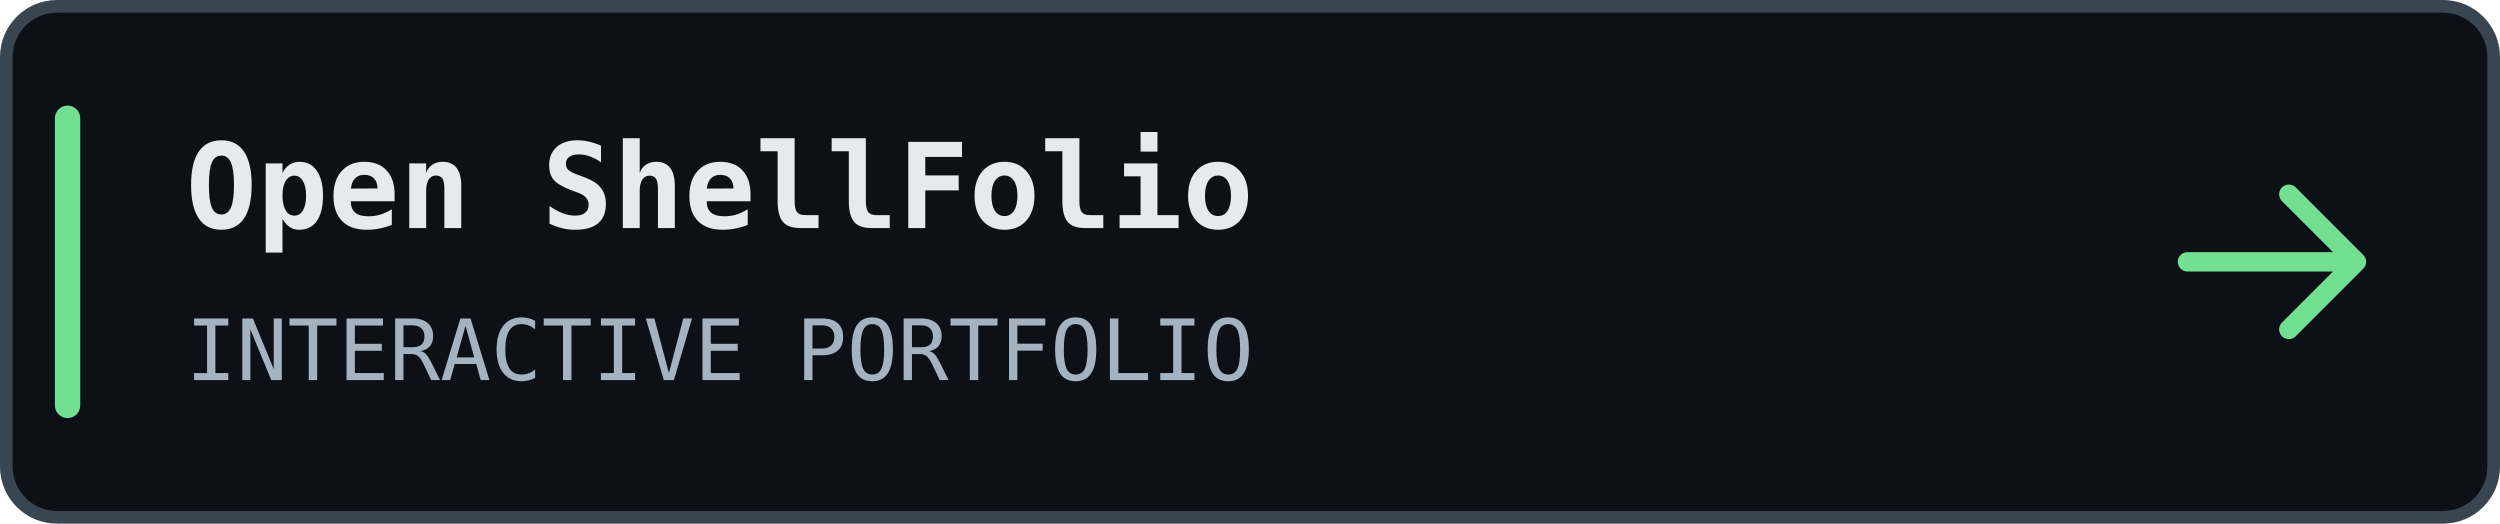
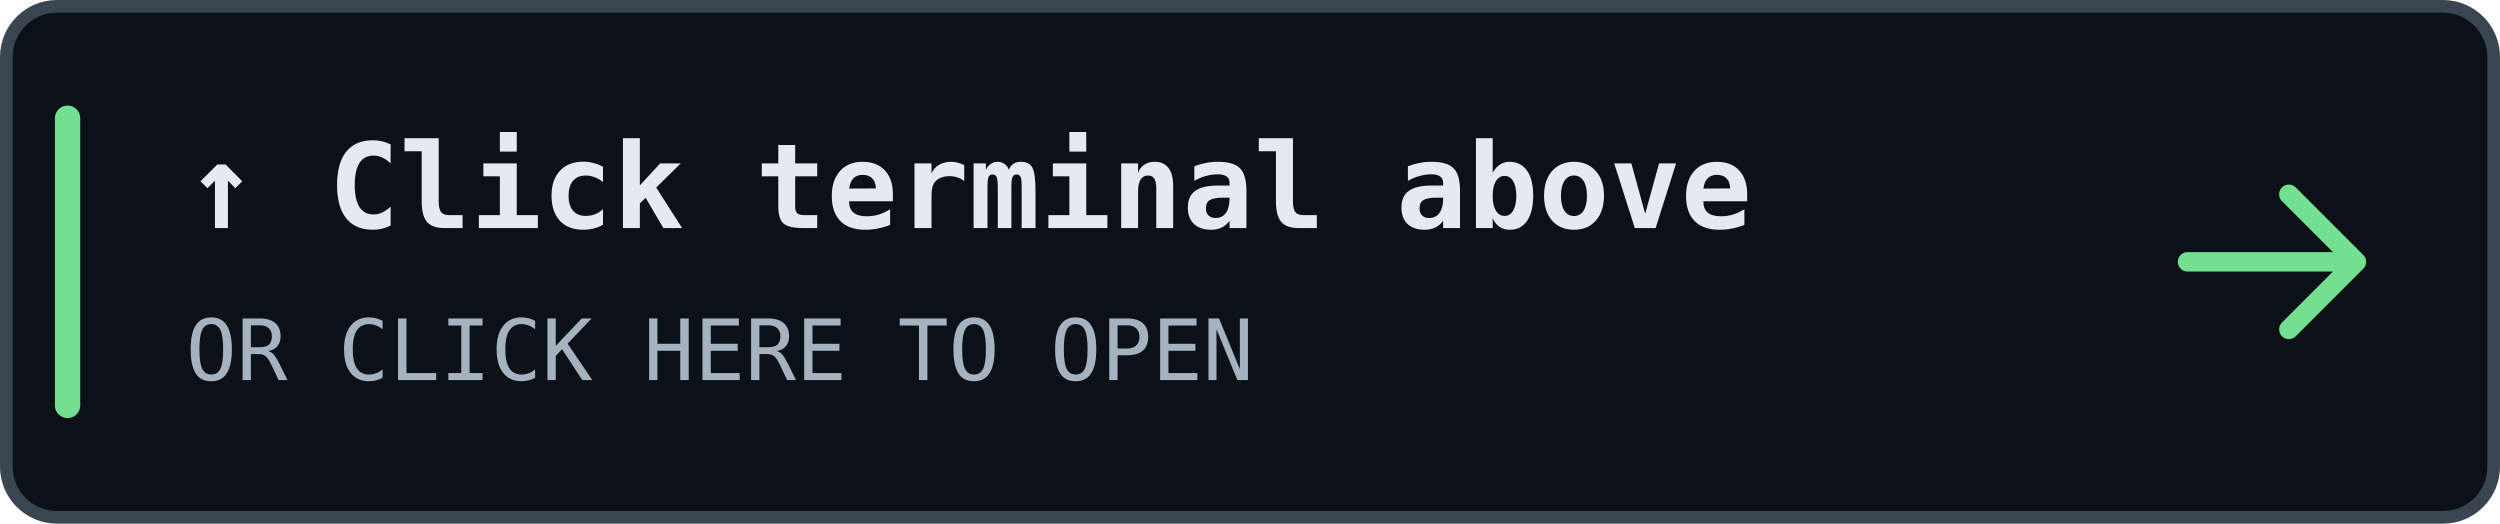
<svg xmlns="http://www.w3.org/2000/svg" width="296" height="62" viewBox="0 0 296 62" role="img" aria-labelledby="title description">
  <rect x="0.75" y="0.75" width="294.5" height="60.5" rx="6" fill="#0c1117" stroke="#394550" stroke-width="1.5" />
  <path d="M8 14v34" stroke="#72df91" stroke-width="3" stroke-linecap="round" />
-   <text x="22" y="27" font-family="DejaVu Sans Mono,Liberation Mono,monospace" font-size="14" font-weight="600" fill="#e5eaf0">Open ShellFolio</text>
-   <text x="22" y="45" font-family="DejaVu Sans Mono,Liberation Mono,monospace" font-size="10" fill="#a5b2bf">INTERACTIVE PORTFOLIO</text>
+   <text x="22" y="27" font-family="DejaVu Sans Mono,Liberation Mono,monospace" font-size="14" font-weight="600" fill="#e5eaf0">↑ Click terminal above</text>
+   <text x="22" y="45" font-family="DejaVu Sans Mono,Liberation Mono,monospace" font-size="10" fill="#a5b2bf">OR CLICK HERE TO OPEN</text>
  <path d="M259 31h20m-8-8 8 8-8 8" stroke="#72df91" stroke-width="2.3" fill="none" stroke-linecap="round" stroke-linejoin="round" />
</svg>
